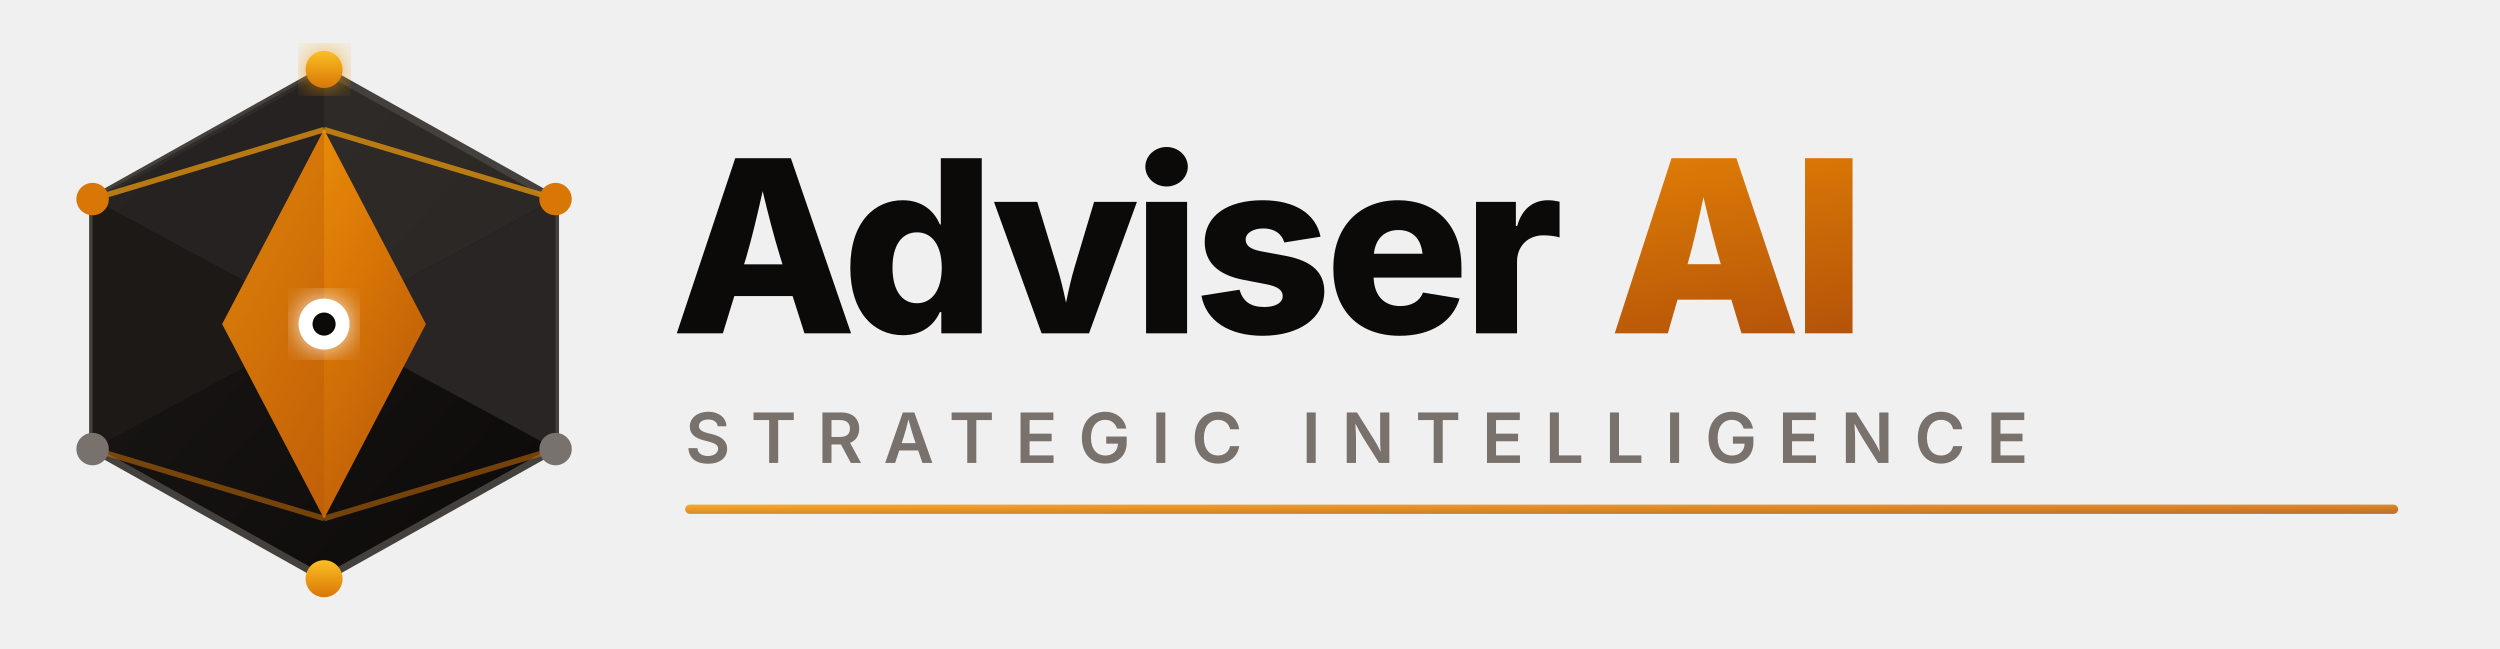
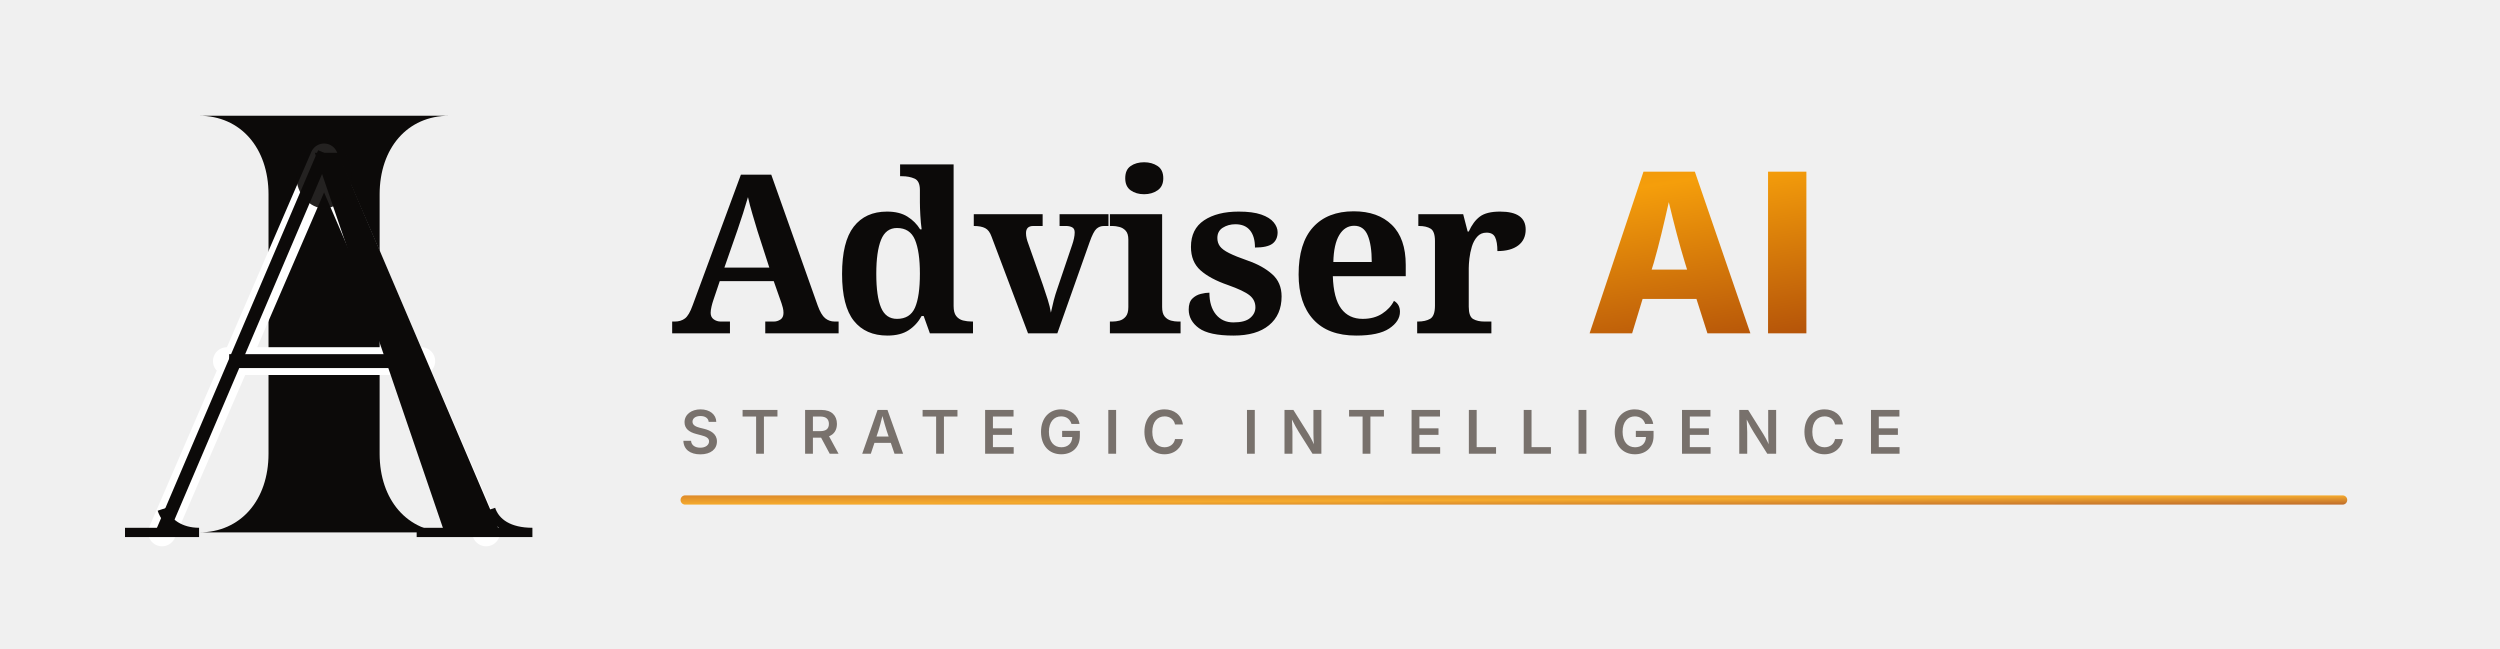
<svg xmlns="http://www.w3.org/2000/svg" viewBox="0 0 540 140" role="img">
  <defs>
-     <linearGradient id="onyx-grad" x1="0%" y1="0%" x2="100%" y2="100%">
-       <stop offset="0%" stop-color="#1c1917" />
-       <stop offset="100%" stop-color="#0c0a09" />
-     </linearGradient>
    <linearGradient id="gold-grad" x1="0%" y1="0%" x2="100%" y2="100%">
-       <stop offset="0%" stop-color="#f59e0b" />
-       <stop offset="50%" stop-color="#d97706" />
+       <stop offset="0%" stop-color="#d97706" />
+       <stop offset="50%" stop-color="#f59e0b" />
      <stop offset="100%" stop-color="#b45309" />
    </linearGradient>
-     <linearGradient id="gold-light" x1="0%" y1="0%" x2="0%" y2="100%">
-       <stop offset="0%" stop-color="#fbbf24" />
-       <stop offset="100%" stop-color="#d97706" />
-     </linearGradient>
-     <filter id="glow" x="-20%" y="-20%" width="140%" height="140%">
-       <feGaussianBlur stdDeviation="3" result="blur" />
-       <feComposite in="SourceGraphic" in2="blur" operator="over" />
+     <filter id="shadow" x="-10%" y="-10%" width="120%" height="120%">
+       <feDropShadow dx="0" dy="1" stdDeviation="1.5" flood-opacity="0.1" />
    </filter>
  </defs>
-   <g transform="translate(10, 10)">
-     <polygon points="60,5 110,33 110,87 60,115 10,87 10,33" fill="url(#onyx-grad)" stroke="#44403c" stroke-width="1.5" />
-     <polygon points="60,5 10,33 60,60" fill="#292524" opacity="0.8" />
-     <polygon points="60,5 110,33 60,60" fill="#44403c" opacity="0.5" />
-     <polygon points="10,33 60,60 10,87" fill="#1c1917" />
-     <polygon points="110,33 60,60 110,87" fill="#292524" />
-     <polygon points="60,18 82,60 60,102 38,60" fill="url(#gold-grad)" />
-     <polygon points="60,18 60,102 38,60" fill="#b45309" opacity="0.35" />
-     <line x1="60" y1="18" x2="10" y2="33" stroke="#f59e0b" stroke-width="1.2" opacity="0.7" />
-     <line x1="60" y1="18" x2="110" y2="33" stroke="#f59e0b" stroke-width="1.2" opacity="0.7" />
-     <line x1="60" y1="102" x2="10" y2="87" stroke="#d97706" stroke-width="1.2" opacity="0.5" />
-     <line x1="60" y1="102" x2="110" y2="87" stroke="#d97706" stroke-width="1.2" opacity="0.5" />
-     <circle cx="60" cy="5" r="4" fill="url(#gold-light)" filter="url(#glow)" />
-     <circle cx="110" cy="33" r="3.5" fill="#d97706" />
-     <circle cx="10" cy="33" r="3.5" fill="#d97706" />
-     <circle cx="110" cy="87" r="3.5" fill="#78716c" />
-     <circle cx="10" cy="87" r="3.5" fill="#78716c" />
-     <circle cx="60" cy="115" r="4" fill="url(#gold-light)" />
-     <circle cx="60" cy="60" r="5.5" fill="#ffffff" filter="url(#glow)" />
-     <circle cx="60" cy="60" r="2.5" fill="#0c0a09" />
+   <g transform="translate(15, 10)">
+     <path d="       M 28 15        H 82        C 73 15 67 22 67 32        V 88        C 67 98 73 105 82 105        H 28        C 37 105 43 98 43 88        V 32        C 43 22 37 15 28 15 Z     " fill="#0c0a09" />
+     <path d="       M 55 24 L 20 105       M 55 24 L 90 105       M 34 68 H 76     " stroke="#ffffff" stroke-width="6" stroke-linecap="round" fill="none" />
+     <path d="M 55 23 L 20 105" stroke="#0c0a09" stroke-width="2.8" stroke-linecap="butt" />
+     <path d="M 12 105 H 28 C 24 105 21 103 20 100" stroke="#0c0a09" stroke-width="2" fill="none" />
+     <path d="       M 53 23        L 58 23        L 93 105        H 81        Z     " fill="#0c0a09" />
+     <path d="M 75 105 H 100 C 95 105 92 103 91 100" stroke="#0c0a09" stroke-width="2" fill="none" />
+     <path d="       M 55 20        C 52 20 49 24 49 28        C 49 32 52 35 55 35        C 58 35 61 32 61 28        C 61 24 58 20 55 20 Z     " fill="#0c0a09" opacity="0.9" />
+     <path d="M 36 68 H 74" stroke="#0c0a09" stroke-width="3" stroke-linecap="square" />
  </g>
-   <text x="145" y="72" style="fill:#0c0a09; font-family:'Inter', -apple-system, BlinkMacSystemFont, sans-serif; font-size:52px; font-weight:800; letter-spacing:-1.5px;">Adviser <tspan style="fill:url(#gold-grad); font-weight:900;">AI</tspan>
-   </text>
-   <text x="148" y="100" style="fill:#78716c; font-family:'Inter', -apple-system, BlinkMacSystemFont, sans-serif; font-size:15px; font-weight:600; letter-spacing:4.5px;">STRATEGIC INTELLIGENCE</text>
-   <rect x="148" y="109" width="370" height="2" rx="1" fill="url(#gold-grad)" opacity="0.85" />
+   <g transform="translate(145, 0)">
+     <text x="0" y="72" style="fill:#0c0a09; font-family:'Playfair Display', 'Bodoni MT', 'Didot', 'Georgia', serif; font-size:48px; font-weight:700; letter-spacing:-0.5px;">Adviser <tspan style="fill:url(#gold-grad); font-family:'Inter', sans-serif; font-weight:800; letter-spacing:0px;">AI</tspan>
+     </text>
+     <text x="2" y="98" style="fill:#78716c; font-family:'Inter', -apple-system, sans-serif; font-size:13px; font-weight:600; letter-spacing:4.5px;">STRATEGIC INTELLIGENCE</text>
+     <rect x="2" y="107" width="360" height="2" rx="1" fill="url(#gold-grad)" opacity="0.85" />
+   </g>
</svg>
